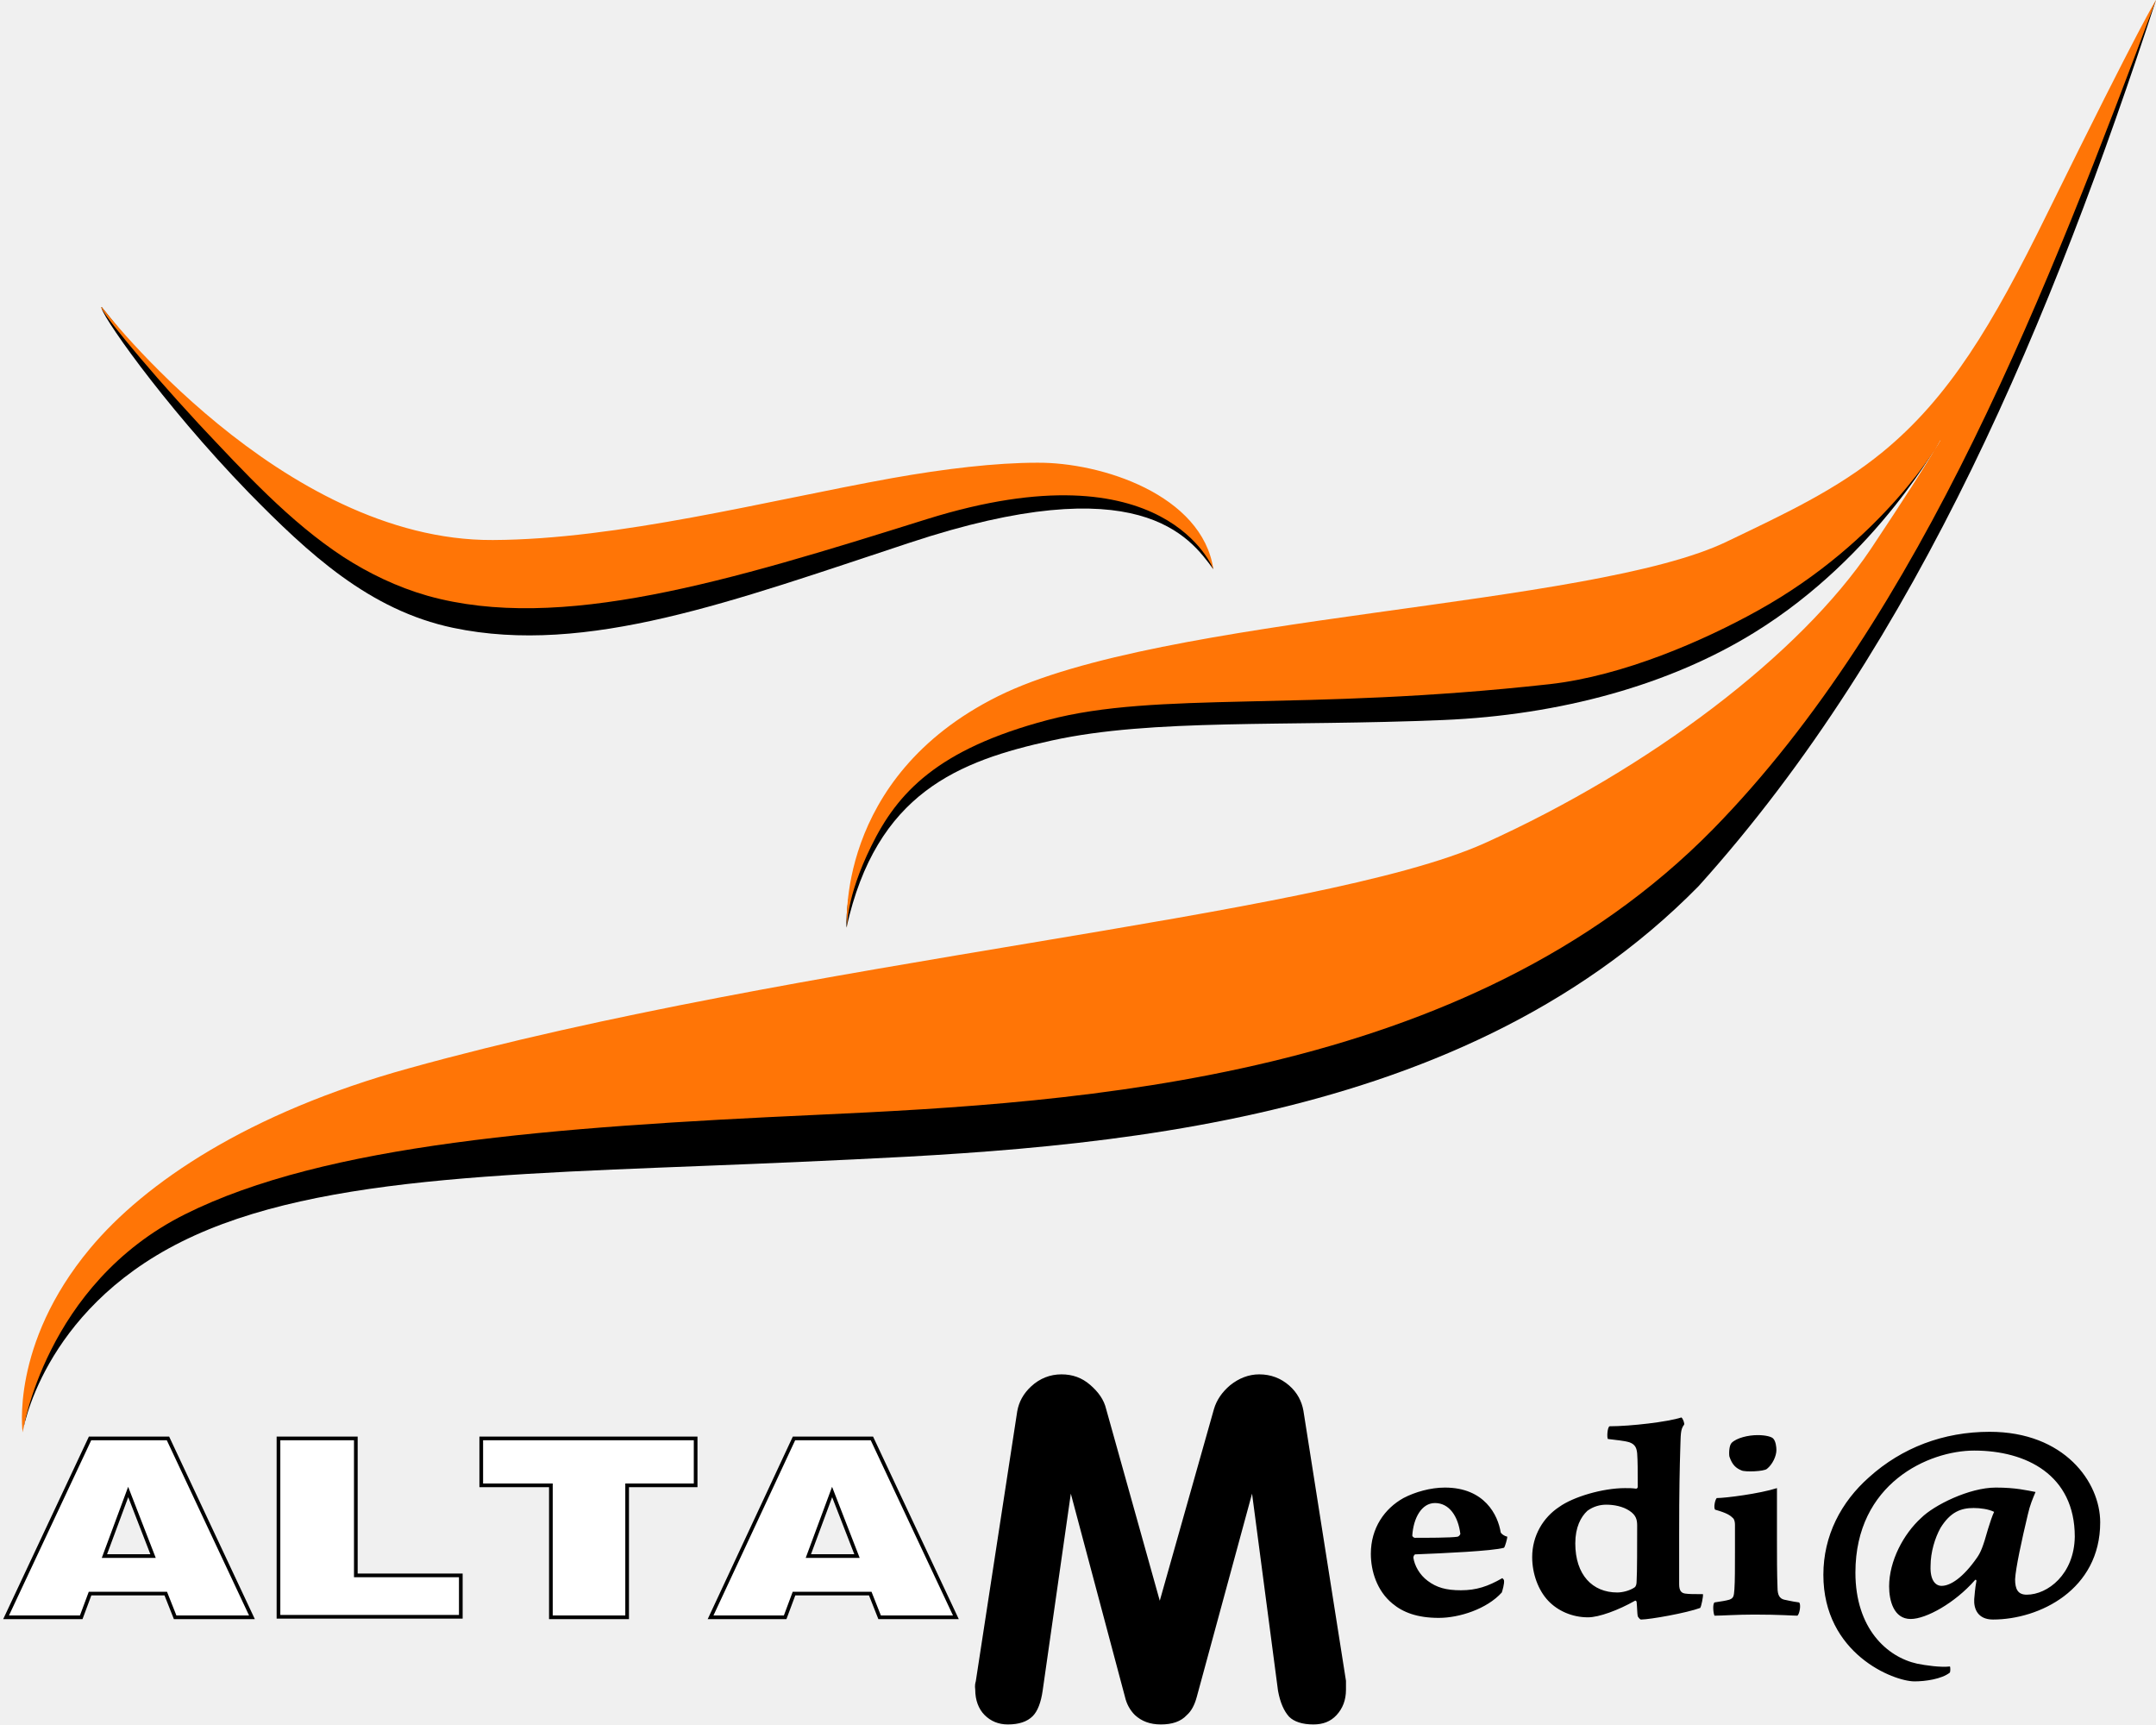
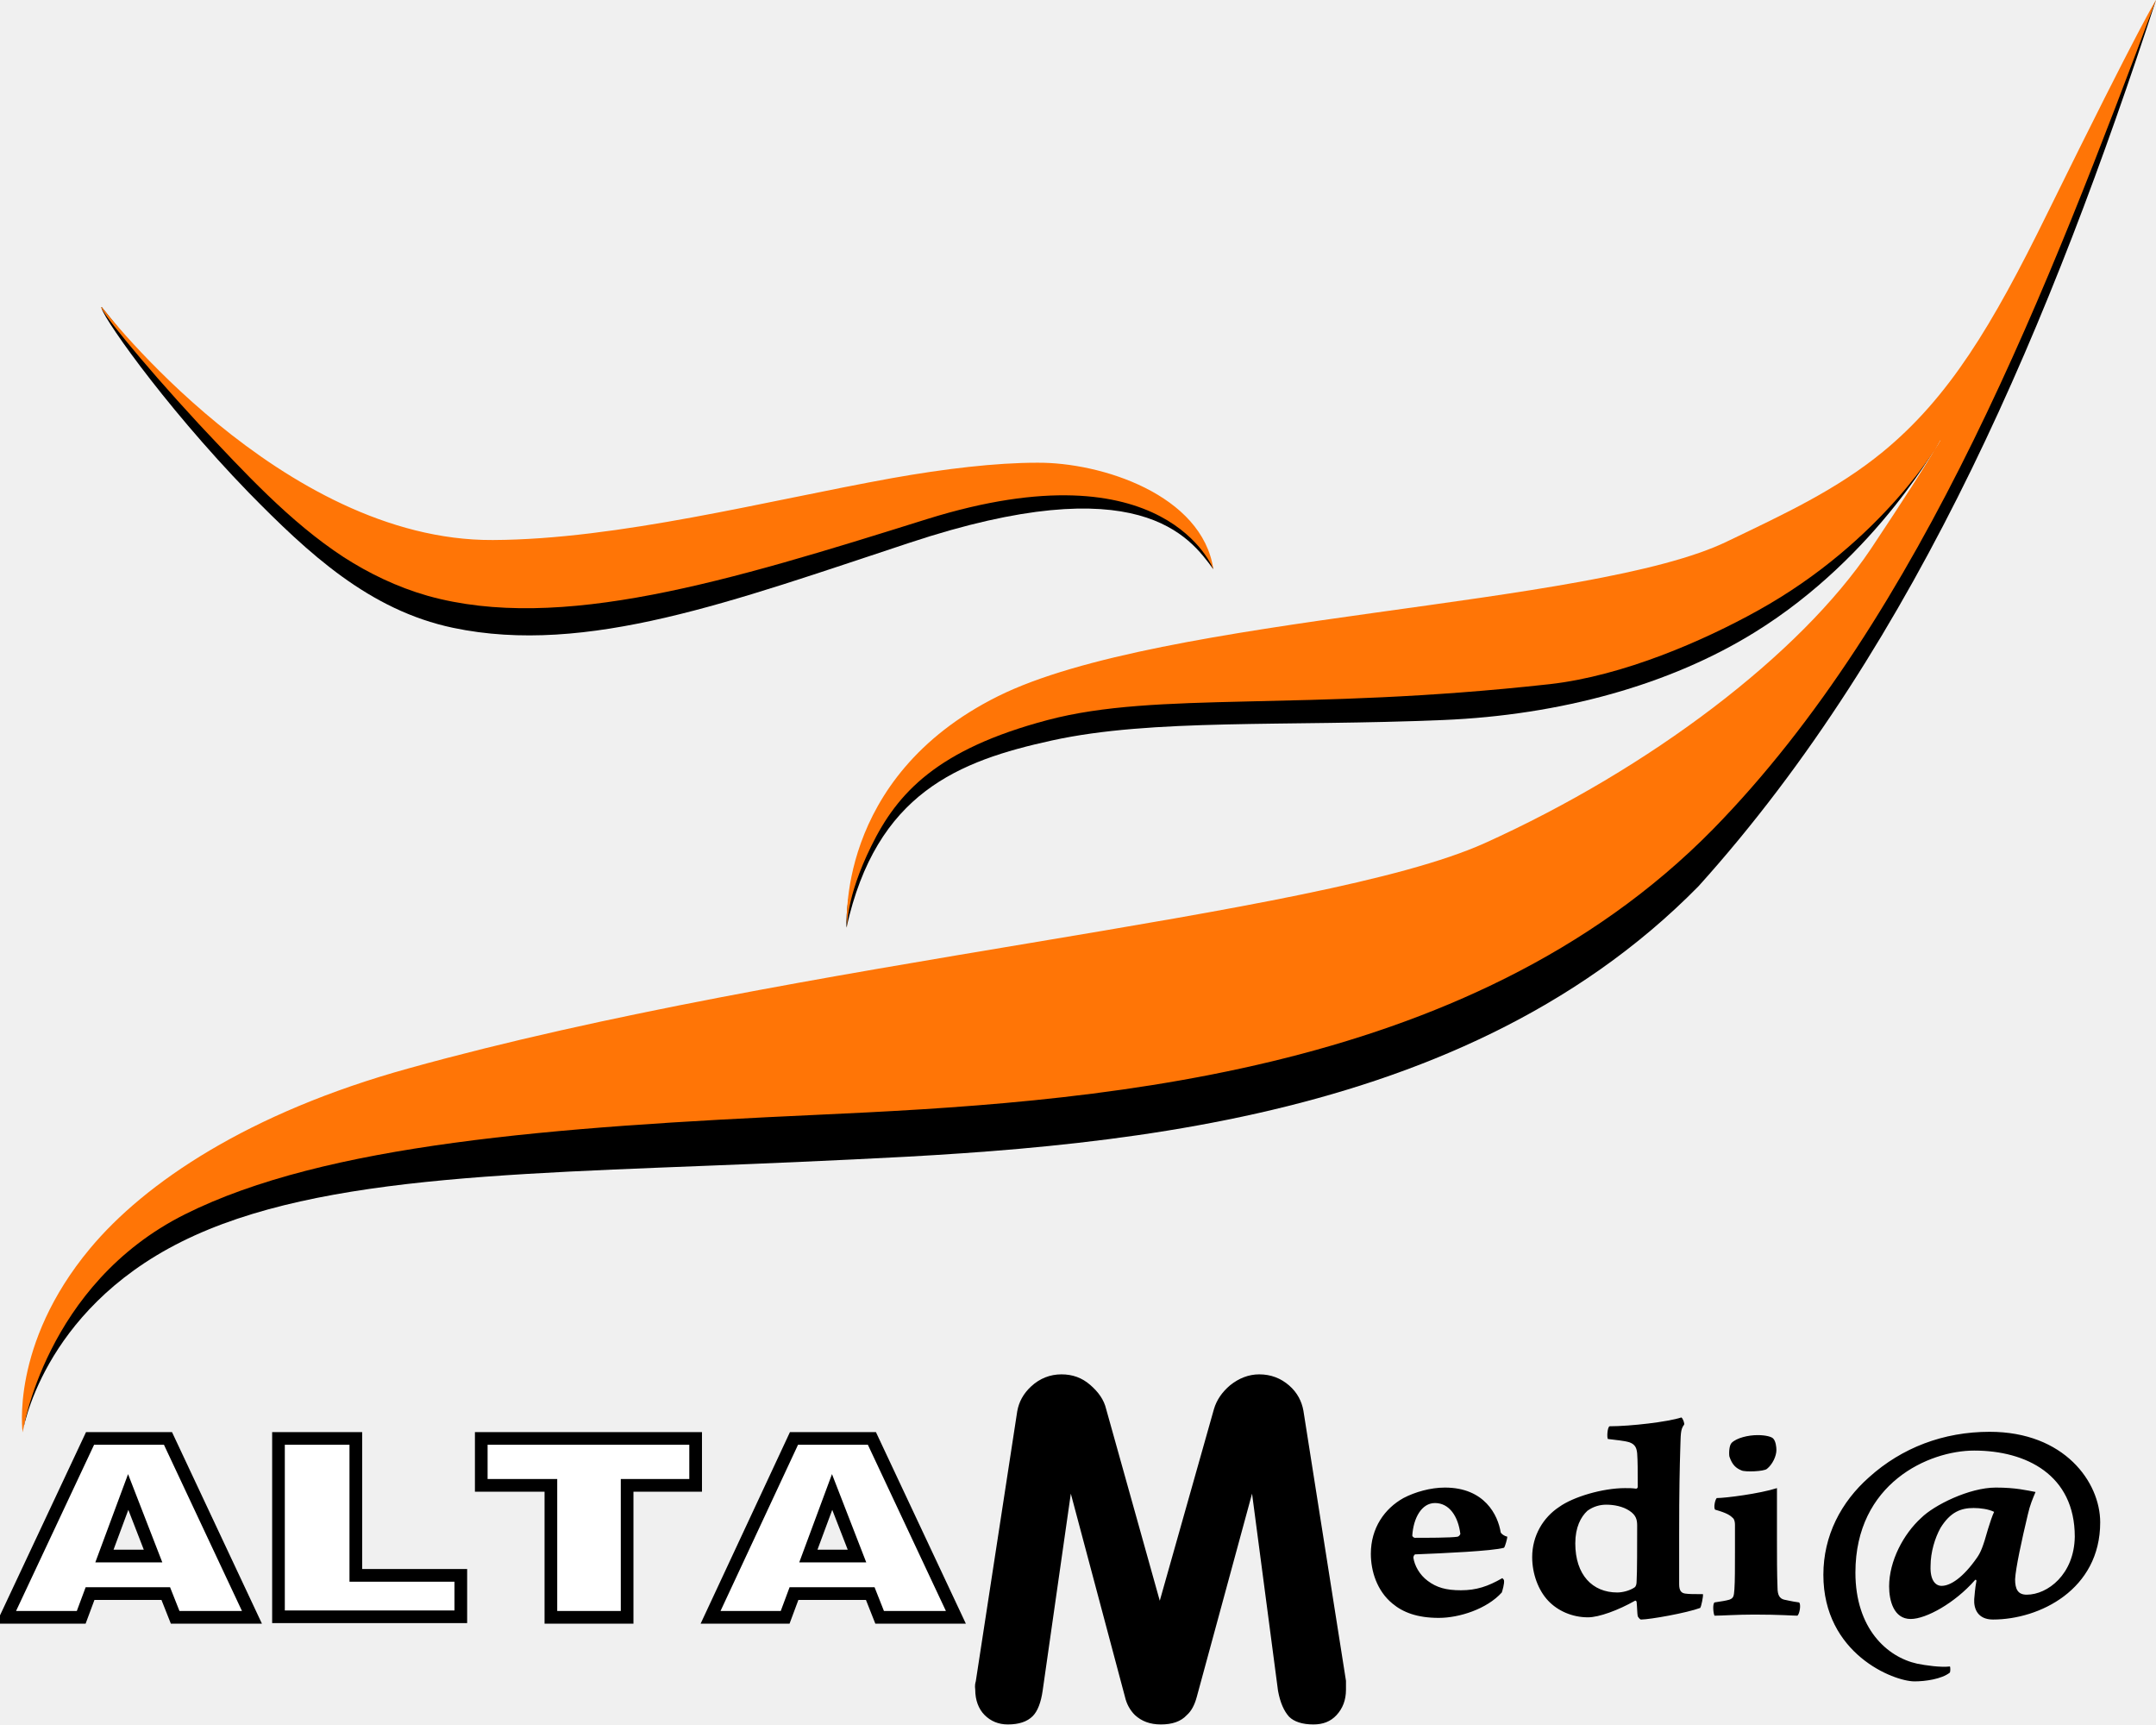
<svg xmlns="http://www.w3.org/2000/svg" width="170" height="136" viewBox="0 0 170 136" fill="none">
  <g clip-path="url(#clip0_31_2475)">
    <path d="M76.94 132.56L80.208 111.272C80.338 110.532 80.687 109.879 81.297 109.313C81.994 108.66 82.822 108.355 83.693 108.355C84.564 108.355 85.305 108.617 85.959 109.183C86.612 109.749 87.048 110.358 87.222 111.098L91.448 126.204L95.718 111.098C95.935 110.358 96.371 109.749 96.981 109.226C97.678 108.66 98.462 108.355 99.29 108.355C100.205 108.355 100.989 108.66 101.643 109.226C102.296 109.792 102.645 110.489 102.775 111.229L106.13 132.517V133.213C106.13 134.04 105.869 134.693 105.39 135.216C104.91 135.738 104.3 135.956 103.56 135.956C102.688 135.956 102.035 135.738 101.643 135.346C101.251 134.911 100.946 134.258 100.771 133.3L98.724 117.759L94.367 133.779C94.193 134.432 93.931 134.911 93.583 135.216C93.103 135.738 92.406 135.956 91.535 135.956C90.664 135.956 90.01 135.695 89.487 135.216C89.095 134.824 88.834 134.345 88.703 133.779L84.434 117.759L82.212 133.3C82.081 134.215 81.82 134.911 81.427 135.303C80.992 135.738 80.338 135.956 79.467 135.956C78.726 135.956 78.116 135.695 77.637 135.216C77.158 134.737 76.897 134.04 76.897 133.213C76.853 132.909 76.897 132.691 76.94 132.56Z" fill="black" />
    <path d="M118.46 124.42C117.327 125.073 116.412 125.378 115.192 125.378C114.016 125.378 113.275 125.16 112.578 124.638C111.925 124.159 111.533 123.419 111.445 122.81C111.445 122.723 111.489 122.592 111.576 122.548C113.798 122.461 117.676 122.287 118.59 122.026C118.678 121.939 118.852 121.286 118.852 121.155C118.634 121.112 118.373 120.938 118.329 120.807C118.111 119.457 117.066 117.281 113.929 117.281C112.796 117.281 111.576 117.629 110.661 118.108C109.18 118.935 108.091 120.459 108.091 122.505C108.091 123.854 108.57 125.422 109.79 126.423C110.618 127.119 111.75 127.555 113.449 127.555C115.061 127.555 117.24 126.858 118.416 125.552C118.46 125.422 118.634 124.856 118.59 124.594C118.59 124.551 118.503 124.464 118.46 124.42ZM113.145 118.5C114.277 118.5 114.974 119.545 115.149 120.938C115.105 121.025 115.061 121.112 114.931 121.155C114.452 121.242 112.404 121.242 111.576 121.242C111.445 121.242 111.358 121.112 111.358 121.068C111.445 119.675 112.099 118.5 113.145 118.5ZM134.275 125.683C133.578 125.683 133.186 125.683 132.881 125.639C132.576 125.596 132.401 125.422 132.401 124.899V121.025C132.401 117.455 132.445 115.67 132.488 114.277C132.532 113.102 132.488 112.71 132.793 112.318C132.837 112.231 132.706 111.839 132.576 111.752C131.53 112.1 128.567 112.448 126.912 112.448C126.738 112.536 126.694 113.319 126.781 113.45C127.435 113.537 128.045 113.58 128.48 113.711C128.959 113.885 129.047 114.19 129.09 114.582C129.134 115.191 129.134 115.888 129.134 117.237C129.134 117.324 129.047 117.368 129.003 117.368C128.742 117.324 128.393 117.324 128.132 117.324C126.345 117.324 124.036 118.021 122.947 118.804C121.684 119.632 120.812 121.068 120.812 122.766C120.812 124.072 121.292 125.378 122.076 126.205C122.816 126.989 123.949 127.511 125.213 127.511C126.084 127.511 127.609 126.945 128.916 126.205C128.959 126.162 129.047 126.249 129.047 126.292C129.09 126.684 129.09 127.207 129.134 127.424C129.177 127.511 129.308 127.685 129.395 127.685C130.092 127.685 133.011 127.163 134.057 126.771C134.144 126.684 134.318 125.813 134.275 125.683ZM126.65 118.63C127.26 118.63 127.957 118.761 128.48 119.109C129.003 119.457 129.09 119.806 129.09 120.285C129.09 121.634 129.09 124.029 129.047 124.638C129.047 124.899 129.003 125.073 128.872 125.16C128.48 125.422 127.914 125.552 127.522 125.552C125.561 125.552 124.211 124.159 124.211 121.678C124.211 120.415 124.646 119.588 125.169 119.109C125.648 118.761 126.171 118.63 126.65 118.63ZM141.855 126.336C141.202 126.249 140.941 126.162 140.679 126.118C140.331 126.031 140.156 125.77 140.156 125.16C140.113 124.072 140.113 122.679 140.113 121.416V117.324C138.762 117.76 136.061 118.108 135.364 118.108C135.233 118.239 135.102 118.848 135.233 119.022C136.148 119.283 136.41 119.457 136.627 119.675C136.758 119.762 136.802 120.023 136.802 120.198V122.331C136.802 123.506 136.802 124.725 136.758 125.291C136.714 125.813 136.714 125.988 136.366 126.118C136.061 126.205 135.756 126.249 135.19 126.336C135.015 126.466 135.102 127.25 135.19 127.381C135.8 127.381 136.889 127.294 138.326 127.294C140.374 127.294 141.333 127.381 141.725 127.381C141.899 127.25 142.03 126.466 141.855 126.336ZM140.069 114.32C140.069 114.103 140.026 113.624 139.808 113.406C139.677 113.276 139.241 113.145 138.588 113.145C137.847 113.145 136.932 113.363 136.54 113.755C136.322 113.972 136.322 114.669 136.366 114.843C136.584 115.496 136.889 115.757 137.324 115.931C137.586 116.062 139.111 116.018 139.329 115.801C139.764 115.452 140.069 114.799 140.069 114.32ZM159.805 125.726C159.108 125.726 158.89 125.291 158.89 124.507C158.934 123.637 159.413 121.416 159.892 119.414C160.067 118.63 160.284 118.151 160.502 117.629C159.805 117.498 158.934 117.281 157.365 117.281C155.274 117.281 152.486 118.674 151.484 119.675C150.09 120.938 148.957 123.071 148.957 125.073C148.957 126.162 149.305 127.642 150.656 127.642C151.876 127.642 154.141 126.379 155.71 124.594C155.753 124.507 155.841 124.551 155.841 124.638C155.71 125.335 155.71 125.726 155.666 126.075C155.623 126.815 155.928 127.685 157.148 127.685C160.807 127.685 165.6 125.335 165.6 120.023C165.6 116.845 162.768 112.884 156.886 112.884C153.227 112.884 149.959 114.146 147.389 116.454C145.167 118.413 143.772 121.068 143.772 124.159C143.772 130.384 149.305 132.561 150.961 132.561C151.789 132.561 153.096 132.387 153.749 131.865C153.793 131.778 153.793 131.429 153.749 131.386C153.009 131.473 151.832 131.299 151.179 131.168C148.783 130.646 146.299 128.382 146.299 123.985C146.299 116.932 152.094 114.364 155.666 114.364C159.762 114.364 163.596 116.279 163.596 121.155C163.552 124.116 161.461 125.726 159.805 125.726ZM153.096 125.03C152.617 125.03 152.181 124.594 152.224 123.463C152.224 122.374 152.573 121.242 153.009 120.459C153.793 119.196 154.621 118.892 155.623 118.892C156.146 118.892 156.799 118.979 157.235 119.196C157.104 119.457 156.886 120.11 156.755 120.546C156.363 121.939 156.189 122.374 155.884 122.81C154.795 124.377 153.793 125.03 153.096 125.03Z" fill="black" />
    <path fill-rule="evenodd" clip-rule="evenodd" d="M170 0C161.896 24.814 151.353 50.543 133.926 69.872C114.539 89.593 84.172 90.638 63.26 91.595C42.347 92.553 25.356 92.379 14.29 97.908C3.224 103.437 1.786 112.927 1.786 112.927L2.875 107.05L10.543 96.079L49.972 82.758L106.958 74.748L144.252 51.718L158.716 25.554L167.429 5.703L170 0Z" fill="black" />
    <path fill-rule="evenodd" clip-rule="evenodd" d="M153.052 34.522C153.096 34.522 148.086 43.838 138.37 49.845C131.704 53.981 123.078 56.376 113.798 56.767C101.338 57.29 90.882 56.637 82.952 58.378C75.589 59.989 69.098 62.514 66.745 73.136C66.745 73.136 66.005 62.557 78.944 56.158C91.884 49.715 124.385 52.327 135.103 47.146C139.546 45.013 143.685 43.098 147.345 40.094C149.48 38.309 151.353 36.872 153.052 34.522Z" fill="black" />
    <path fill-rule="evenodd" clip-rule="evenodd" d="M95.674 44.884C93.801 42.315 89.836 36.786 71.712 42.794C57.858 47.365 46.269 51.718 35.725 49.498C29.103 48.105 24.311 43.621 19.649 38.876C12.678 31.693 7.668 24.379 8.016 24.205L11.676 28.776L22.481 38.702L40.692 46.756L69.229 40.617L85.174 37.744L90.184 39.181L93.713 41.706L94.933 43.316L95.5 44.361L95.674 44.884Z" fill="black" />
    <path fill-rule="evenodd" clip-rule="evenodd" d="M8.016 24.204C8.016 24.204 22.176 42.663 38.862 42.576C48.752 42.532 60.428 39.485 70.318 37.7C74.457 36.96 78.508 36.481 81.776 36.481C86.83 36.438 94.803 39.006 95.674 44.883C95.674 44.883 91.971 35.044 73.106 40.922C57.422 45.841 44.134 49.889 33.721 46.973C31.281 46.276 29.059 45.188 27.099 43.925C22.829 41.139 19.213 37.178 15.684 33.434C10.935 28.297 7.624 24.117 8.016 24.204Z" fill="#FF7506" />
    <path fill-rule="evenodd" clip-rule="evenodd" d="M1.786 112.927C1.786 112.927 0.784 106.005 7.101 98.43C11.415 93.25 19.605 87.721 32.196 84.238C63.173 75.618 103.995 72.353 117.066 66.476C130.092 60.599 141.943 51.588 147.519 43.273C153.052 34.958 152.922 34.697 153.009 34.697C153.052 34.697 148.565 42.62 138.588 48.148C134.362 50.499 128.001 53.285 122.207 53.938C102.601 56.115 91.317 54.461 82.604 56.768C73.89 59.075 70.754 62.515 68.706 66.694C66.658 70.83 66.789 73.18 66.789 73.18C66.789 73.18 65.743 61.339 78.683 54.896C91.622 48.453 125.561 47.887 136.235 42.663C140.679 40.53 144.818 38.615 148.478 35.611C153.662 31.344 157.06 25.729 161.417 16.848C168.911 1.611 170 0 170 0C161.635 22.289 151.658 48.453 135.059 65.388C115.671 85.109 85.305 86.937 64.393 87.895C43.48 88.853 25.661 90.202 14.595 95.731C3.529 101.26 1.786 112.927 1.786 112.927Z" fill="#FF7506" />
-     <path d="M7.101 113.406H13.245L19.867 127.511H13.811L13.07 125.639H7.101L6.404 127.511H0.479L7.101 113.406ZM8.234 122.679H12.068L10.108 117.629L8.234 122.679ZM22.002 113.406H28.057V124.203H36.335V127.468H21.958V113.406H22.002ZM37.947 113.406H54.851V117.107H49.449V127.511H43.437V117.107H37.947V113.406ZM62.606 113.406H68.749L75.372 127.511H69.359L68.619 125.639H62.606L61.909 127.511H56.028L62.606 113.406ZM63.739 122.679H67.573L65.612 117.629L63.739 122.679Z" fill="#231F20" stroke="white" stroke-width="0.11" stroke-miterlimit="2.613" />
-     <path d="M7.101 113.406H13.245L19.867 127.511H13.811L13.07 125.639H7.101L6.404 127.511H0.479L7.101 113.406ZM8.234 122.679H12.068L10.108 117.629L8.234 122.679ZM22.002 113.406H28.057V124.203H36.335V127.468H21.958V113.406H22.002ZM37.947 113.406H54.851V117.107H49.449V127.511H43.437V117.107H37.947V113.406ZM62.606 113.406H68.749L75.372 127.511H69.359L68.619 125.639H62.606L61.909 127.511H56.028L62.606 113.406ZM63.739 122.679H67.573L65.612 117.629L63.739 122.679Z" fill="white" stroke="black" stroke-width="0.29" />
+     <path d="M7.101 113.406H13.245L19.867 127.511H13.811L13.07 125.639H7.101L6.404 127.511H0.479L7.101 113.406ZM8.234 122.679H12.068L10.108 117.629L8.234 122.679ZM22.002 113.406H28.057V124.203H36.335V127.468H21.958V113.406H22.002ZM37.947 113.406H54.851V117.107H49.449V127.511H43.437V117.107H37.947V113.406ZM62.606 113.406H68.749L75.372 127.511H69.359L68.619 125.639H62.606L61.909 127.511H56.028L62.606 113.406ZM63.739 122.679H67.573L65.612 117.629L63.739 122.679Z" fill="#231F20" stroke="white" strokeWidth="0.11" stroke-miterlimit="2.613" />
+     <path d="M7.101 113.406H13.245L19.867 127.511H13.811L13.07 125.639H7.101L6.404 127.511H0.479L7.101 113.406ZM8.234 122.679H12.068L10.108 117.629L8.234 122.679ZM22.002 113.406H28.057V124.203H36.335V127.468H21.958V113.406H22.002ZM37.947 113.406H54.851V117.107H49.449V127.511H43.437V117.107H37.947V113.406ZM62.606 113.406H68.749L75.372 127.511H69.359L68.619 125.639H62.606L61.909 127.511H56.028L62.606 113.406ZM63.739 122.679H67.573L65.612 117.629L63.739 122.679Z" fill="white" stroke="black" strokeWidth="0.29" />
  </g>
  <defs>
    <clipPath id="clip0_31_2475">
      <rect width="170" height="136" fill="white" />
    </clipPath>
  </defs>
</svg>
